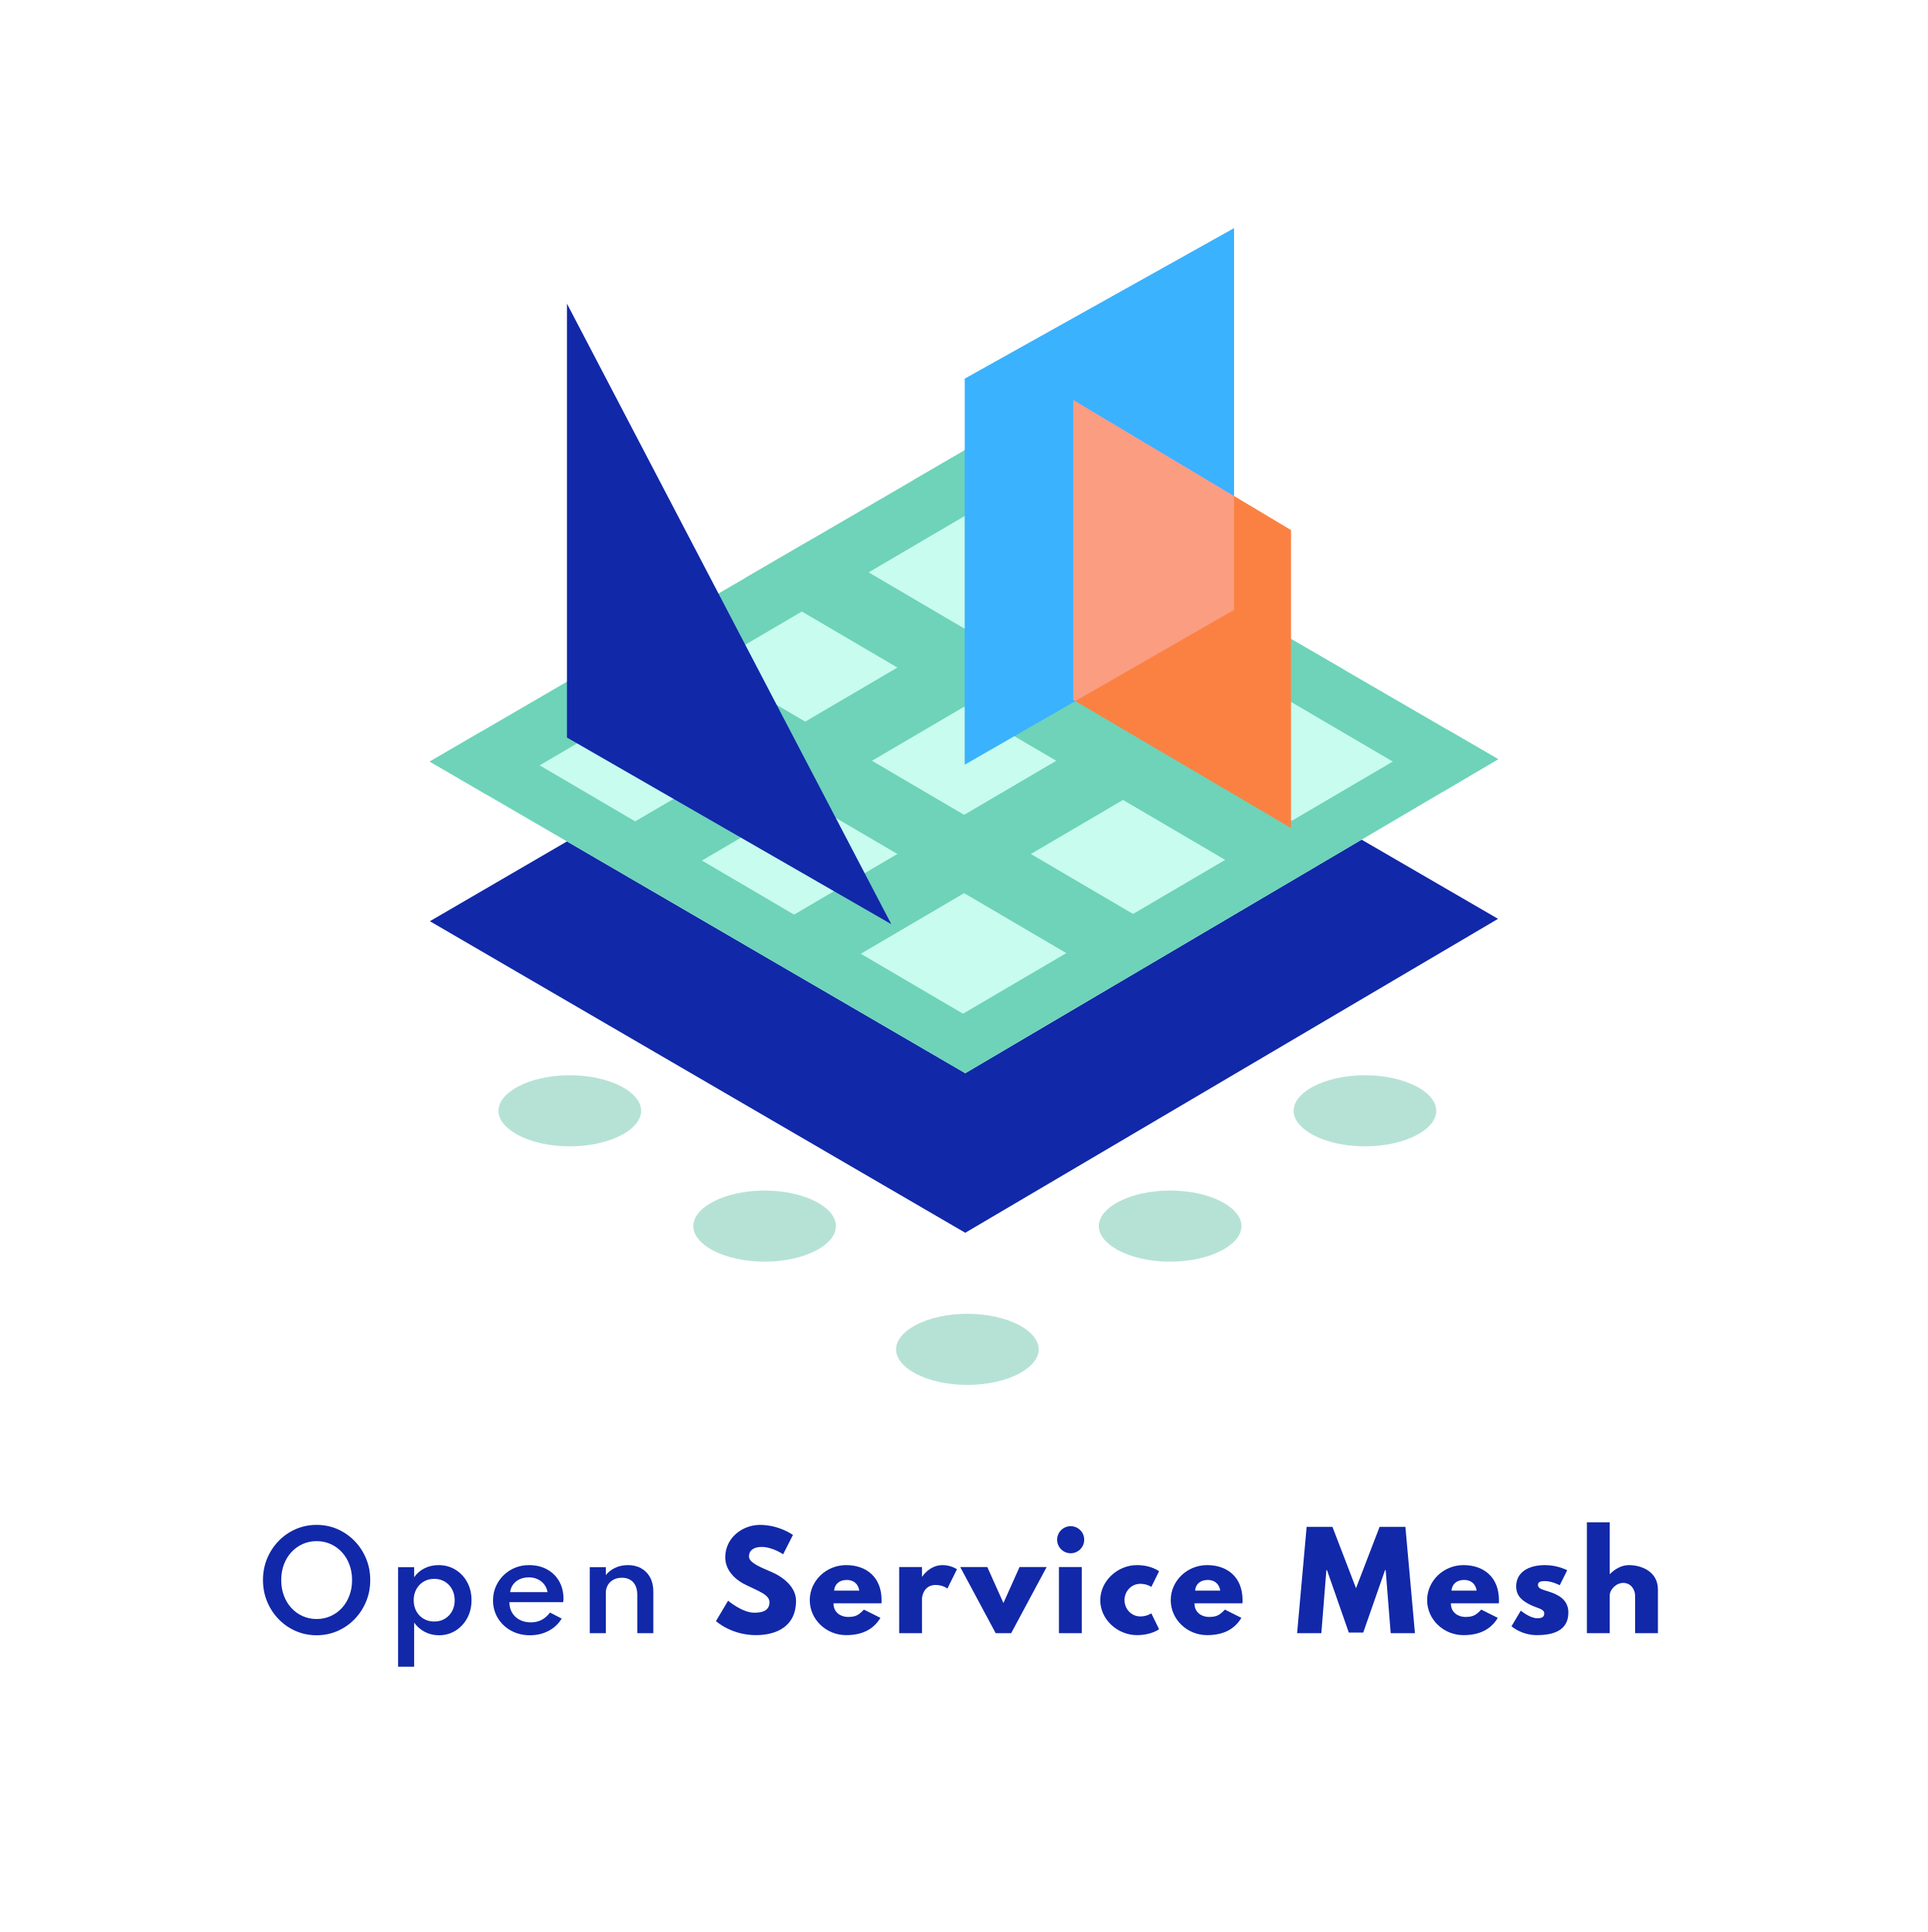
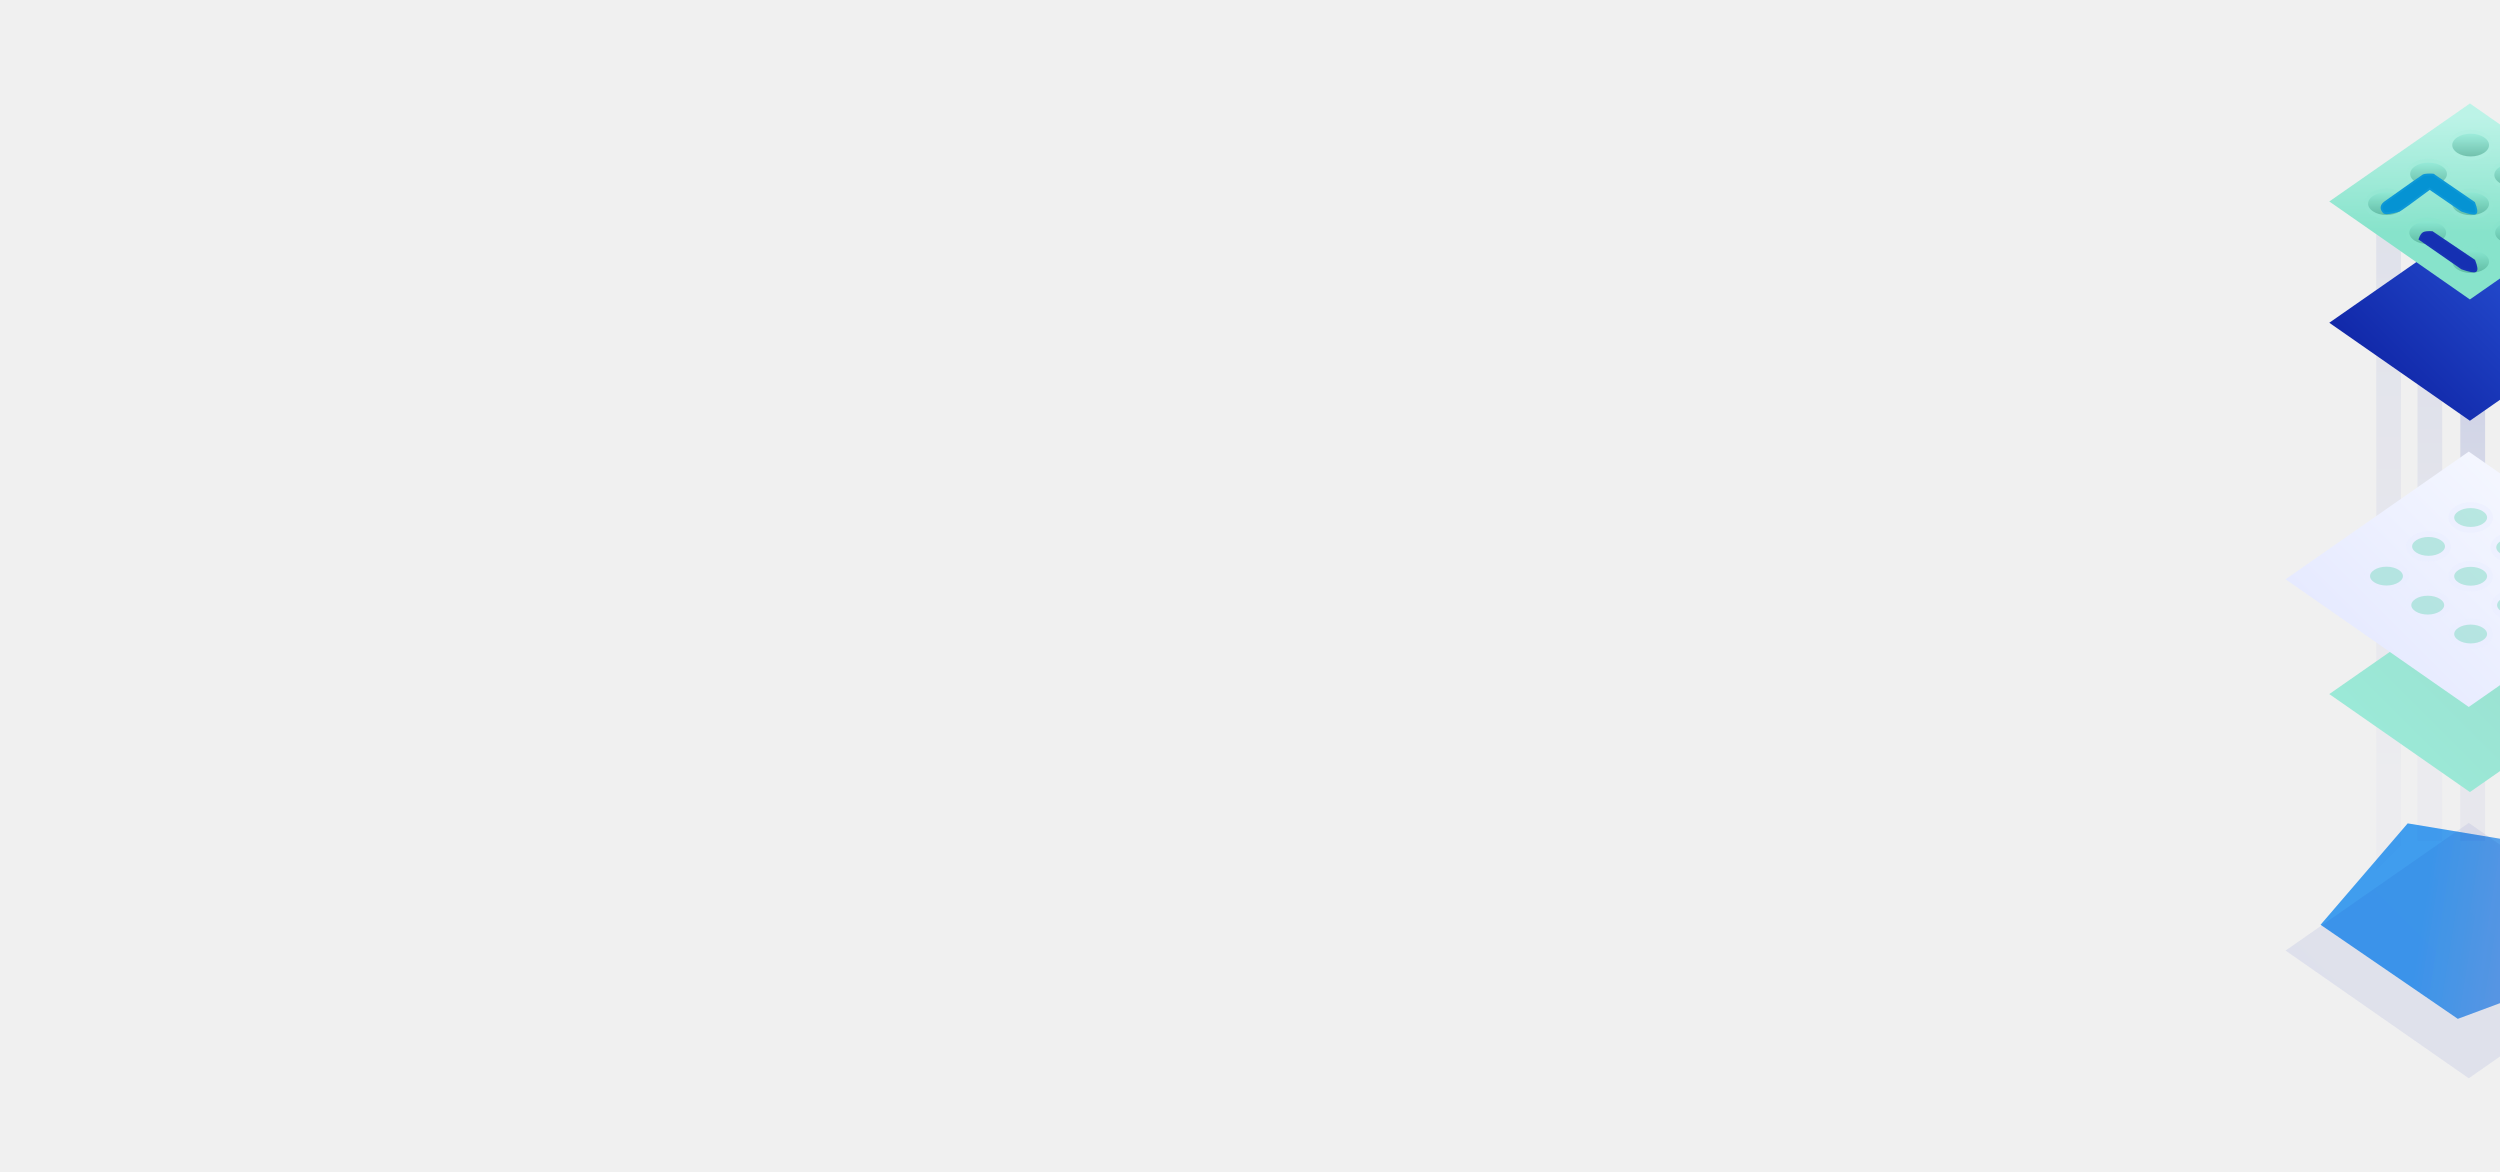
- <svg xmlns="http://www.w3.org/2000/svg" xmlns:xlink="http://www.w3.org/1999/xlink" width="942px" height="944px" viewBox="0 0 942 944" version="1.1">
+ <svg xmlns="http://www.w3.org/2000/svg" width="1280px" height="600px" viewBox="0 0 1280 600" version="1.1">
  <defs>
-     <polygon id="path-1" points="0.188 152.58 261.799 304.816 522.137 151.415 261.799 0.345" />
+     <linearGradient x1="50%" y1="0%" x2="50%" y2="86.708%" id="linearGradient-1">
+       <stop stop-color="#1632B3" offset="0%" />
+       <stop stop-color="#CBCDF1" offset="100%" />
+     </linearGradient>
+     <linearGradient x1="50%" y1="0%" x2="50%" y2="86.708%" id="linearGradient-2">
+       <stop stop-color="#1632B3" offset="0%" />
+       <stop stop-color="#CBCDF1" offset="100%" />
+     </linearGradient>
+     <linearGradient x1="50%" y1="0%" x2="50%" y2="97.544%" id="linearGradient-3">
+       <stop stop-color="#9BDFD0" offset="0%" />
+       <stop stop-color="#9BE9D7" offset="100%" />
+     </linearGradient>
+     <linearGradient x1="63.264%" y1="45.805%" x2="9.59%" y2="53.158%" id="linearGradient-4">
+       <stop stop-color="#44A7FD" offset="0%" />
+       <stop stop-color="#7AABF1" offset="100%" />
+     </linearGradient>
+     <linearGradient x1="50%" y1="0%" x2="50%" y2="100%" id="linearGradient-5">
+       <stop stop-color="#B0BCDF" offset="0%" />
+       <stop stop-color="#A7B1EA" offset="100%" />
+     </linearGradient>
+     <linearGradient x1="50%" y1="2.09%" x2="50%" y2="100%" id="linearGradient-6">
+       <stop stop-color="#F6F8FF" offset="0%" />
+       <stop stop-color="#E6EAFF" offset="100%" />
+     </linearGradient>
+     <linearGradient x1="50%" y1="0%" x2="50%" y2="100%" id="linearGradient-7">
+       <stop stop-color="#2751D4" offset="0%" />
+       <stop stop-color="#1128A9" offset="100%" />
+     </linearGradient>
+     <linearGradient x1="79.587%" y1="19.352%" x2="38.749%" y2="60.693%" id="linearGradient-8">
+       <stop stop-color="#BCF3E7" offset="0%" />
+       <stop stop-color="#87E3CB" offset="99.918%" />
+       <stop stop-color="#87E3CB" offset="100%" />
+     </linearGradient>
+     <linearGradient x1="50%" y1="0%" x2="50%" y2="100%" id="linearGradient-9">
+       <stop stop-color="#8EEFDB" offset="0%" />
+       <stop stop-color="#38927B" offset="100%" />
+     </linearGradient>
  </defs>
-   <g id="center-stack" stroke="none" stroke-width="1" fill="none" fill-rule="evenodd">
-     <rect fill="#FFFFFF" x="0" y="0" width="942" height="944" />
-     <path d="M154.708,799.008 C158.341,799.008 161.744,798.315 164.915,796.929 C168.085,795.543 170.868,793.616 173.262,791.149 C175.656,788.681 177.53,785.815 178.885,782.549 C180.239,779.284 180.917,775.782 180.917,772.044 C180.917,768.285 180.239,764.778 178.885,761.523 C177.53,758.268 175.656,755.407 173.262,752.939 C170.868,750.472 168.085,748.545 164.915,747.159 C161.744,745.773 158.341,745.08 154.708,745.08 C151.076,745.08 147.673,745.773 144.502,747.159 C141.332,748.545 138.549,750.472 136.155,752.939 C133.761,755.407 131.887,758.268 130.532,761.523 C129.178,764.778 128.5,768.285 128.5,772.044 C128.5,775.782 129.178,779.284 130.532,782.549 C131.887,785.815 133.761,788.681 136.155,791.149 C138.549,793.616 141.332,795.543 144.502,796.929 C147.673,798.315 151.076,799.008 154.708,799.008 Z M154.708,791.07 C152.251,791.07 149.968,790.592 147.857,789.637 C145.747,788.681 143.909,787.348 142.345,785.636 C140.78,783.925 139.567,781.914 138.707,779.604 C137.845,777.294 137.415,774.774 137.415,772.044 C137.415,769.314 137.845,766.794 138.707,764.484 C139.567,762.174 140.78,760.163 142.345,758.452 C143.909,756.74 145.747,755.407 147.857,754.451 C149.968,753.496 152.251,753.018 154.708,753.018 C157.186,753.018 159.481,753.496 161.591,754.451 C163.702,755.407 165.539,756.74 167.104,758.452 C168.668,760.163 169.881,762.174 170.742,764.484 C171.603,766.794 172.034,769.314 172.034,772.044 C172.034,774.774 171.603,777.294 170.742,779.604 C169.881,781.914 168.668,783.925 167.104,785.636 C165.539,787.348 163.702,788.681 161.591,789.637 C159.481,790.592 157.186,791.07 154.708,791.07 Z M202.368,814.38 L202.368,792.834 C203.775,794.787 205.529,796.304 207.629,797.386 C209.729,798.467 211.997,799.008 214.433,799.008 C217.478,799.008 220.202,798.257 222.607,796.756 C225.011,795.254 226.912,793.212 228.308,790.629 C229.705,788.046 230.403,785.127 230.403,781.872 C230.403,778.575 229.7,775.64 228.293,773.068 C226.886,770.495 224.969,768.463 222.544,766.972 C220.118,765.481 217.352,764.736 214.244,764.736 C211.787,764.736 209.519,765.256 207.44,766.295 C205.361,767.335 203.67,768.789 202.368,770.658 L202.368,770.658 L202.368,765.744 L194.525,765.744 L194.525,814.38 L202.368,814.38 Z M212.196,792.298 C210.264,792.298 208.537,791.852 207.014,790.96 C205.492,790.067 204.3,788.833 203.439,787.259 C202.578,785.683 202.148,783.888 202.148,781.872 C202.148,779.856 202.583,778.061 203.455,776.486 C204.326,774.91 205.518,773.677 207.03,772.784 C208.542,771.892 210.264,771.446 212.196,771.446 C214.128,771.446 215.84,771.892 217.331,772.784 C218.822,773.677 220.003,774.916 220.874,776.501 C221.746,778.087 222.182,779.888 222.182,781.904 C222.182,783.919 221.751,785.71 220.89,787.274 C220.029,788.839 218.848,790.067 217.346,790.96 C215.845,791.852 214.128,792.298 212.196,792.298 Z M258.999,799.008 C262.338,799.008 265.367,798.289 268.087,796.85 C270.806,795.412 272.933,793.412 274.466,790.85 L274.466,790.85 L268.764,787.92 C267.525,789.537 266.144,790.739 264.622,791.527 C263.099,792.314 261.362,792.708 259.409,792.708 C257.351,792.708 255.529,792.293 253.943,791.464 C252.358,790.634 251.124,789.479 250.242,787.999 C249.36,786.518 248.919,784.802 248.919,782.848 L248.919,782.848 L275.19,782.848 C275.253,782.428 275.295,782.129 275.316,781.951 C275.337,781.772 275.348,781.547 275.348,781.274 C275.348,777.976 274.639,775.089 273.221,772.611 C271.804,770.133 269.83,768.201 267.299,766.815 C264.769,765.429 261.824,764.736 258.464,764.736 C256.007,764.736 253.718,765.177 251.597,766.059 C249.476,766.941 247.617,768.169 246.021,769.745 C244.425,771.319 243.176,773.146 242.273,775.226 C241.37,777.304 240.918,779.541 240.918,781.935 C240.918,785.169 241.711,788.077 243.296,790.66 C244.882,793.244 247.034,795.28 249.754,796.771 C252.473,798.263 255.555,799.008 258.999,799.008 Z M267.567,777.934 L249.266,777.934 C249.476,776.443 249.99,775.163 250.809,774.091 C251.628,773.02 252.689,772.191 253.991,771.603 C255.293,771.015 256.773,770.721 258.432,770.721 C260.007,770.721 261.435,771.02 262.716,771.619 C263.997,772.217 265.058,773.052 265.898,774.123 C266.738,775.194 267.294,776.465 267.567,777.934 L267.567,777.934 Z M296.035,798 L296.035,778.218 C296.035,776.874 296.35,775.651 296.98,774.548 C297.61,773.446 298.513,772.564 299.689,771.902 C300.865,771.241 302.261,770.91 303.878,770.91 C306.23,770.91 308.073,771.64 309.407,773.099 C310.74,774.559 311.407,776.633 311.407,779.321 L311.407,779.321 L311.407,798 L319.25,798 L319.25,777.683 C319.25,775.037 318.736,772.747 317.707,770.816 C316.678,768.884 315.234,767.387 313.376,766.327 C311.517,765.266 309.349,764.736 306.871,764.736 C304.477,764.736 302.351,765.193 300.492,766.106 C298.634,767.02 297.148,768.191 296.035,769.619 L296.035,769.619 L296.035,765.744 L288.191,765.744 L288.191,798 L296.035,798 Z M369.385,798.945 C379.528,798.945 388.978,794.598 388.978,782.187 C388.978,775.383 382.615,770.469 376.819,768.012 C370.897,765.492 365.983,763.413 365.983,760.515 C365.983,757.68 368.125,755.853 372.157,755.853 C377.512,755.853 382.678,759.444 382.678,759.444 L387.466,749.994 C387.466,749.994 380.788,745.08 371.338,745.08 C362.959,745.08 354.391,751.254 354.391,760.956 C354.391,766.374 358.045,771.225 364.282,774.312 C370.456,777.399 376,779.1 376,782.88 C376,787.731 371.086,787.983 368.503,787.983 C362.707,787.983 355.777,782.124 355.777,782.124 L349.855,792.078 C349.855,792.078 357.226,798.945 369.385,798.945 Z M413.457,798.945 C420.639,798.945 426.561,796.614 430.215,790.503 L422.151,786.471 C419.442,789.369 417.867,790.062 414.276,790.062 C411.441,790.062 407.283,788.361 407.283,783.384 L430.719,783.384 C430.782,783.006 430.782,782.313 430.782,781.872 C430.782,770.532 423.285,764.736 413.457,764.736 C403.692,764.736 395.691,772.422 395.691,781.872 C395.691,791.259 403.692,798.945 413.457,798.945 Z M419.883,777.21 L407.598,777.21 C407.787,774.249 409.929,771.981 413.772,771.981 C417.048,771.981 419.379,773.808 419.883,777.21 Z M450.536,798 L450.536,780.99 C450.536,780.171 451.355,774.438 457.151,774.438 C460.868,774.438 462.947,776.202 462.947,776.202 L467.609,766.752 C467.609,766.752 464.711,764.736 460.553,764.736 C454.19,764.736 450.662,770.343 450.662,770.343 L450.536,770.343 L450.536,765.681 L439.385,765.681 L439.385,798 L450.536,798 Z M494.104,798 L511.429,765.681 L498.199,765.681 L490.324,783.258 L482.449,765.681 L469.219,765.681 L486.544,798 L494.104,798 Z M523.182,758.94 C526.836,758.94 529.797,755.979 529.797,752.325 C529.797,748.671 526.836,745.71 523.182,745.71 C519.528,745.71 516.567,748.671 516.567,752.325 C516.567,755.979 519.528,758.94 523.182,758.94 Z M528.6,798 L528.6,765.681 L517.449,765.681 L517.449,798 L528.6,798 Z M555.536,798.945 C562.718,798.945 566.372,796.047 566.372,796.047 L562.592,788.298 C562.592,788.298 560.513,789.81 557.174,789.81 C552.953,789.81 549.488,786.282 549.488,781.809 C549.488,777.399 552.953,773.871 557.174,773.871 C560.513,773.871 562.592,775.383 562.592,775.383 L566.372,767.76 C566.372,767.76 562.718,764.736 555.536,764.736 C546.149,764.736 537.644,772.422 537.644,781.935 C537.644,791.385 546.212,798.945 555.536,798.945 Z M589.843,798.945 C597.025,798.945 602.947,796.614 606.601,790.503 L598.537,786.471 C595.828,789.369 594.253,790.062 590.662,790.062 C587.827,790.062 583.669,788.361 583.669,783.384 L607.105,783.384 C607.168,783.006 607.168,782.313 607.168,781.872 C607.168,770.532 599.671,764.736 589.843,764.736 C580.078,764.736 572.077,772.422 572.077,781.872 C572.077,791.259 580.078,798.945 589.843,798.945 Z M596.269,777.21 L583.984,777.21 C584.173,774.249 586.315,771.981 590.158,771.981 C593.434,771.981 595.765,773.808 596.269,777.21 Z M645.668,798 L648.125,767.193 L648.44,767.193 L659.087,797.685 L666.143,797.685 L676.79,767.193 L677.105,767.193 L679.562,798 L691.406,798 L686.744,746.025 L674.144,746.025 L662.615,776.013 L651.086,746.025 L638.486,746.025 L633.824,798 L645.668,798 Z M715.129,798.945 C722.311,798.945 728.233,796.614 731.887,790.503 L723.823,786.471 C721.114,789.369 719.539,790.062 715.948,790.062 C713.113,790.062 708.955,788.361 708.955,783.384 L732.391,783.384 C732.454,783.006 732.454,782.313 732.454,781.872 C732.454,770.532 724.957,764.736 715.129,764.736 C705.364,764.736 697.363,772.422 697.363,781.872 C697.363,791.259 705.364,798.945 715.129,798.945 Z M721.555,777.21 L709.27,777.21 C709.459,774.249 711.601,771.981 715.444,771.981 C718.72,771.981 721.051,773.808 721.555,777.21 Z M766.383,787.92 C766.383,781.305 760.839,778.911 756.555,777.588 C753.783,776.706 751.515,776.202 751.515,774.501 C751.515,772.989 752.523,772.548 754.98,772.548 C758.382,772.548 762.162,774.564 762.162,774.564 L765.816,767.256 C765.816,767.256 761.217,764.736 754.98,764.736 C746.475,764.736 740.868,768.516 740.868,775.131 C740.868,779.982 744.144,782.25 747.42,783.951 C751.074,785.841 754.602,786.03 754.602,788.361 C754.602,790.503 752.712,790.692 751.137,790.692 C747.546,790.692 743.136,786.975 743.136,786.975 L738.6,794.598 C738.6,794.598 743.262,798.945 751.074,798.945 C757.689,798.945 766.383,797.433 766.383,787.92 Z M786.578,798 L786.578,779.73 C786.578,776.517 789.854,773.43 793.193,773.43 C796.784,773.43 798.989,776.517 798.989,779.73 L798.989,798 L810.14,798 L810.14,776.706 C810.14,767.697 801.887,764.736 795.965,764.736 C792.437,764.736 789.224,766.563 786.704,769.083 L786.578,769.083 L786.578,743.82 L775.427,743.82 L775.427,798 L786.578,798 Z" id="OpenServiceMesh" fill="#1128A9" fill-rule="nonzero" />
-     <g id="mesh-logo" transform="translate(199, 70)">
-       <g id="dot-grid" transform="translate(40.48987, 424.068)" fill="#B6E2D6" fill-rule="nonzero" stroke="#FFFFFF" stroke-width="4">
-         <ellipse id="Oval-9" cx="38.943" cy="48.686" rx="36.855" ry="19.37" />
-         <ellipse id="Oval-9" cx="233.217" cy="165.245" rx="36.855" ry="19.37" />
-         <ellipse id="Oval-9" cx="427.491" cy="48.681" rx="36.855" ry="19.37" />
-         <ellipse id="Oval-9" cx="134.138" cy="105.025" rx="36.855" ry="19.37" />
-         <ellipse id="Oval-9" cx="332.297" cy="105.02" rx="36.855" ry="19.37" />
-         <ellipse id="Oval-9" cx="233.217" cy="68.108" rx="36.855" ry="19.37" />
-         <ellipse id="Oval-9" cx="134.138" cy="21.487" rx="36.855" ry="19.37" />
-         <ellipse id="Oval-9" cx="332.297" cy="21.482" rx="36.855" ry="19.37" />
+   <g id="Artboard" stroke="none" stroke-width="1" fill="none" fill-rule="evenodd">
+     <polygon id="Rectangle" fill="url(#linearGradient-1)" fill-rule="nonzero" style="mix-blend-mode: multiply;" opacity="0.08" transform="translate(1222.94, 274.461) scale(-1, 1) translate(-1222.94, -274.461) " points="1216.603 103.149 1229.277 103.149 1229.277 445.773 1216.603 433.099" />
+     <rect id="Rectangle" fill="url(#linearGradient-2)" fill-rule="nonzero" style="mix-blend-mode: multiply;" opacity="0.1" transform="translate(1244.064, 266.8565) scale(-1, 1) translate(-1244.064, -266.8565) " x="1237.727" y="103.149" width="12.674" height="327.415" />
+     <rect id="Rectangle" fill="url(#linearGradient-2)" fill-rule="nonzero" style="mix-blend-mode: multiply;" opacity="0.2" transform="translate(1266.032, 266.8565) scale(-1, 1) translate(-1266.032, -266.8565) " x="1259.695" y="103.149" width="12.674" height="327.415" />
+     <polygon id="Rectangle" fill="url(#linearGradient-3)" fill-rule="nonzero" transform="translate(1264.586, 355.3641) scale(-1, 1) rotate(-45) translate(-1264.586, -355.3641) " points="1213.678 304.456 1300.066 319.884 1315.494 406.272 1229.106 390.844" />
+     <polygon id="Polygon" fill="url(#linearGradient-4)" fill-rule="nonzero" style="mix-blend-mode: multiply;" transform="translate(1259.906, 471.1065) scale(-1, 1) rotate(2) translate(-1259.906, -471.1065) " points="1285.332 420.649 1331.726 470.975 1263.18 521.564 1188.086 496.61 1202.075 437.482" />
+     <polygon id="Rectangle" fill="url(#linearGradient-5)" fill-rule="nonzero" style="mix-blend-mode: multiply;" opacity="0.212" transform="translate(1264, 486.6982) scale(-1, 1) rotate(-45) translate(-1264, -486.6982) " points="1197.672 420.37 1310.227 440.471 1330.328 553.026 1217.773 532.926" />
+     <polygon id="Rectangle" fill="url(#linearGradient-6)" fill-rule="nonzero" transform="translate(1264, 296.5865) scale(-1, 1) rotate(-45) translate(-1264, -296.5865) " points="1197.672 230.259 1310.227 250.359 1330.328 362.914 1217.773 342.814" />
+     <g id="smi-dots" transform="translate(1264.897, 294.7994) scale(-1, 1) translate(-1264.897, -294.7994) translate(1209.897, 256.7994)" fill="#83DAC5" fill-rule="nonzero" opacity="0.521" stroke="#EAEDFF" stroke-width="3">
+       <ellipse id="Oval" cx="33.382" cy="23.454" rx="9.914" ry="6.323" />
+       <ellipse id="Oval" cx="54.928" cy="8.167" rx="9.914" ry="6.323" />
+       <ellipse id="Oval" cx="32.96" cy="53.027" rx="9.914" ry="6.323" />
+       <ellipse id="Oval" cx="54.928" cy="38.241" rx="9.914" ry="6.323" />
+       <ellipse id="Oval" cx="76.474" cy="22.954" rx="9.914" ry="6.323" />
+       <ellipse id="Oval" cx="54.928" cy="67.814" rx="9.914" ry="6.323" />
+       <ellipse id="Oval" cx="76.897" cy="53.027" rx="9.914" ry="6.323" />
+       <ellipse id="Oval" cx="98.02" cy="38.163" rx="9.914" ry="6.323" />
+     </g>
+     <g id="Holes-3d-Stack" transform="translate(1264.836, 128.5) scale(-1, 1) translate(-1264.836, -128.5) translate(1180.836, 19.5)" fill-rule="nonzero">
+       <polygon id="Rectangle" fill="url(#linearGradient-7)" transform="translate(84.25027, 145.7523) rotate(-45) translate(-84.25027, -145.7523) " points="33.343 94.845 119.731 110.272 135.158 196.66 48.77 181.233" />
+       <polygon id="Rectangle" fill="url(#linearGradient-8)" transform="translate(84.25027, 83.64916) rotate(-45) translate(-84.25027, -83.64916) " points="33.343 32.741 119.731 48.169 135.158 134.557 48.77 119.129" />
+       <g id="top-holes" transform="translate(29.3617, 46.61015)" fill="url(#linearGradient-9)" opacity="0.521" stroke-width="2">
+         <ellipse id="2" stroke="#A1EBD9" cx="32.96" cy="23.454" rx="10.414" ry="6.823" />
+         <ellipse id="3" stroke="#AEEFE0" cx="54.506" cy="8.167" rx="10.414" ry="6.823" />
+         <ellipse id="4" stroke="#87E3CB" cx="32.537" cy="53.027" rx="10.414" ry="6.823" />
+         <ellipse id="5" stroke="#95E7D3" cx="54.506" cy="38.241" rx="10.414" ry="6.823" />
+         <ellipse id="6" stroke="#A1EBD9" cx="76.052" cy="22.954" rx="10.414" ry="6.823" />
+         <ellipse id="7" stroke="#87E3CB" cx="54.506" cy="67.814" rx="10.414" ry="6.823" />
+         <ellipse id="8" stroke="#88E4CC" cx="76.474" cy="53.027" rx="10.414" ry="6.823" />
+         <ellipse id="9" stroke="#93E7D2" cx="97.598" cy="38.163" rx="10.414" ry="6.823" />
      </g>
-       <polygon id="Path-8" fill="#1128A9" fill-rule="nonzero" points="11.062 380.116 272.673 532.352 533.011 378.951 272.673 227.881" />
-       <g id="mesh" transform="translate(10.87395, 149.5283)">
-         <polygon id="Path-8" fill="#87E3CB" fill-rule="nonzero" points="0.188 152.58 261.799 304.816 522.137 151.415 261.799 0.345" />
-         <mask id="mask-2" fill="white">
-           <use xlink:href="#path-1" />
-         </mask>
-         <use id="Path-8" fill="#C8FCEE" fill-rule="nonzero" xlink:href="#path-1" />
-         <line x1="-164.166" y1="263.196" x2="645.697" y2="-211.925" id="Path-2" stroke="#6ED3B9" stroke-width="33" fill-rule="nonzero" mask="url(#mask-2)" />
-         <line x1="-187.466" y1="369.892" x2="622.396" y2="-105.229" id="Path-2" stroke="#6ED3B9" stroke-width="33" fill-rule="nonzero" mask="url(#mask-2)" />
-         <line x1="22.37" y1="337.883" x2="832.232" y2="-137.238" id="Path-2" stroke="#6ED3B9" stroke-width="33" fill-rule="nonzero" mask="url(#mask-2)" />
-         <line x1="17.716" y1="437.466" x2="827.578" y2="-37.655" id="Path-2" stroke="#6ED3B9" stroke-width="33" fill-rule="nonzero" mask="url(#mask-2)" />
-         <line x1="121.953" y1="473.031" x2="931.815" y2="-2.089" id="Path-2" stroke="#6ED3B9" stroke-width="33" fill-rule="nonzero" mask="url(#mask-2)" />
-         <line x1="331.788" y1="441.022" x2="1141.65" y2="-34.098" id="Path-2" stroke="#6ED3B9" stroke-width="33" fill-rule="nonzero" mask="url(#mask-2)" />
-         <line x1="328.232" y1="540.605" x2="1138.094" y2="65.485" id="Path-2" stroke="#6ED3B9" stroke-width="33" fill-rule="nonzero" mask="url(#mask-2)" />
-         <g id="lines" mask="url(#mask-2)" fill-rule="nonzero" stroke="#6ED3B9" stroke-width="33">
-           <g transform="translate(482.0315, 136.1107) scale(-1, 1) translate(-482.0315, -136.1107) translate(-182.9685, -240.3893)" id="Path-2">
-             <line x1="3.915" y1="475.133" x2="813.778" y2="0.012" />
-             <line x1="0.359" y1="581.829" x2="810.221" y2="106.708" />
-             <line x1="210.195" y1="549.82" x2="1020.057" y2="74.699" />
-             <line x1="206.638" y1="649.403" x2="1016.5" y2="174.282" />
-             <line x1="309.778" y1="684.968" x2="1119.64" y2="209.848" />
-             <line x1="519.613" y1="652.959" x2="1329.475" y2="177.839" />
-             <line x1="516.057" y1="752.542" x2="1325.919" y2="277.422" />
-           </g>
-         </g>
-       </g>
-       <g id="shapes" transform="translate(77.53801, 41.08769)" fill-rule="nonzero">
-         <polygon id="Path-4" fill="#1128A9" points="0.499 249.288 0.499 37.278 158.999 340.479" />
-         <polygon id="Path-26" fill="#569CF5" points="194.886 262.527 326.485 186.891 326.485 0.393 194.886 73.928" />
-         <g id="orange" transform="translate(247.8356, 84.28935)" fill="#FB8143">
-           <polygon id="Path-25" points="-1.28362346e-14 146.552 106.469 209.204 106.469 63.603 -1.28362346e-14 -3.71620173e-13" />
-         </g>
-         <polygon id="Path-26" fill="#569CF5" style="mix-blend-mode: overlay;" points="194.886 262.527 326.485 186.891 326.485 0.393 194.886 73.928" />
-       </g>
+       <path d="M88.369,117.933 L109.996,102.91 C109.37,101.246 108.697,100.216 107.976,99.819 C107.255,99.422 105.786,99.272 103.569,99.37 L82.023,113.893 C80.808,117.001 80.574,118.793 81.322,119.269 C82.07,119.745 84.419,119.3 88.369,117.933 Z" id="Path-6" stroke="#1733B4" fill="#1530B2" />
+       <path d="M88.433,88.36 L104.836,77.12 C114.292,84.173 119.498,87.919 120.457,88.36 C121.192,88.698 127.317,90.327 128.268,89.296 C130.047,87.366 129.824,85.59 127.599,83.968 C115.28,75.217 108.761,70.643 108.04,70.246 C107.478,69.936 105.029,69.754 103.126,69.929 C102.77,69.961 102.59,70.067 102.584,70.246 L82.087,84.32 C80.872,87.428 80.639,89.22 81.387,89.696 C82.134,90.172 84.483,89.727 88.433,88.36 Z" id="Path-6" stroke="#0D98D7" fill="#0593D3" />
    </g>
  </g>
</svg>
